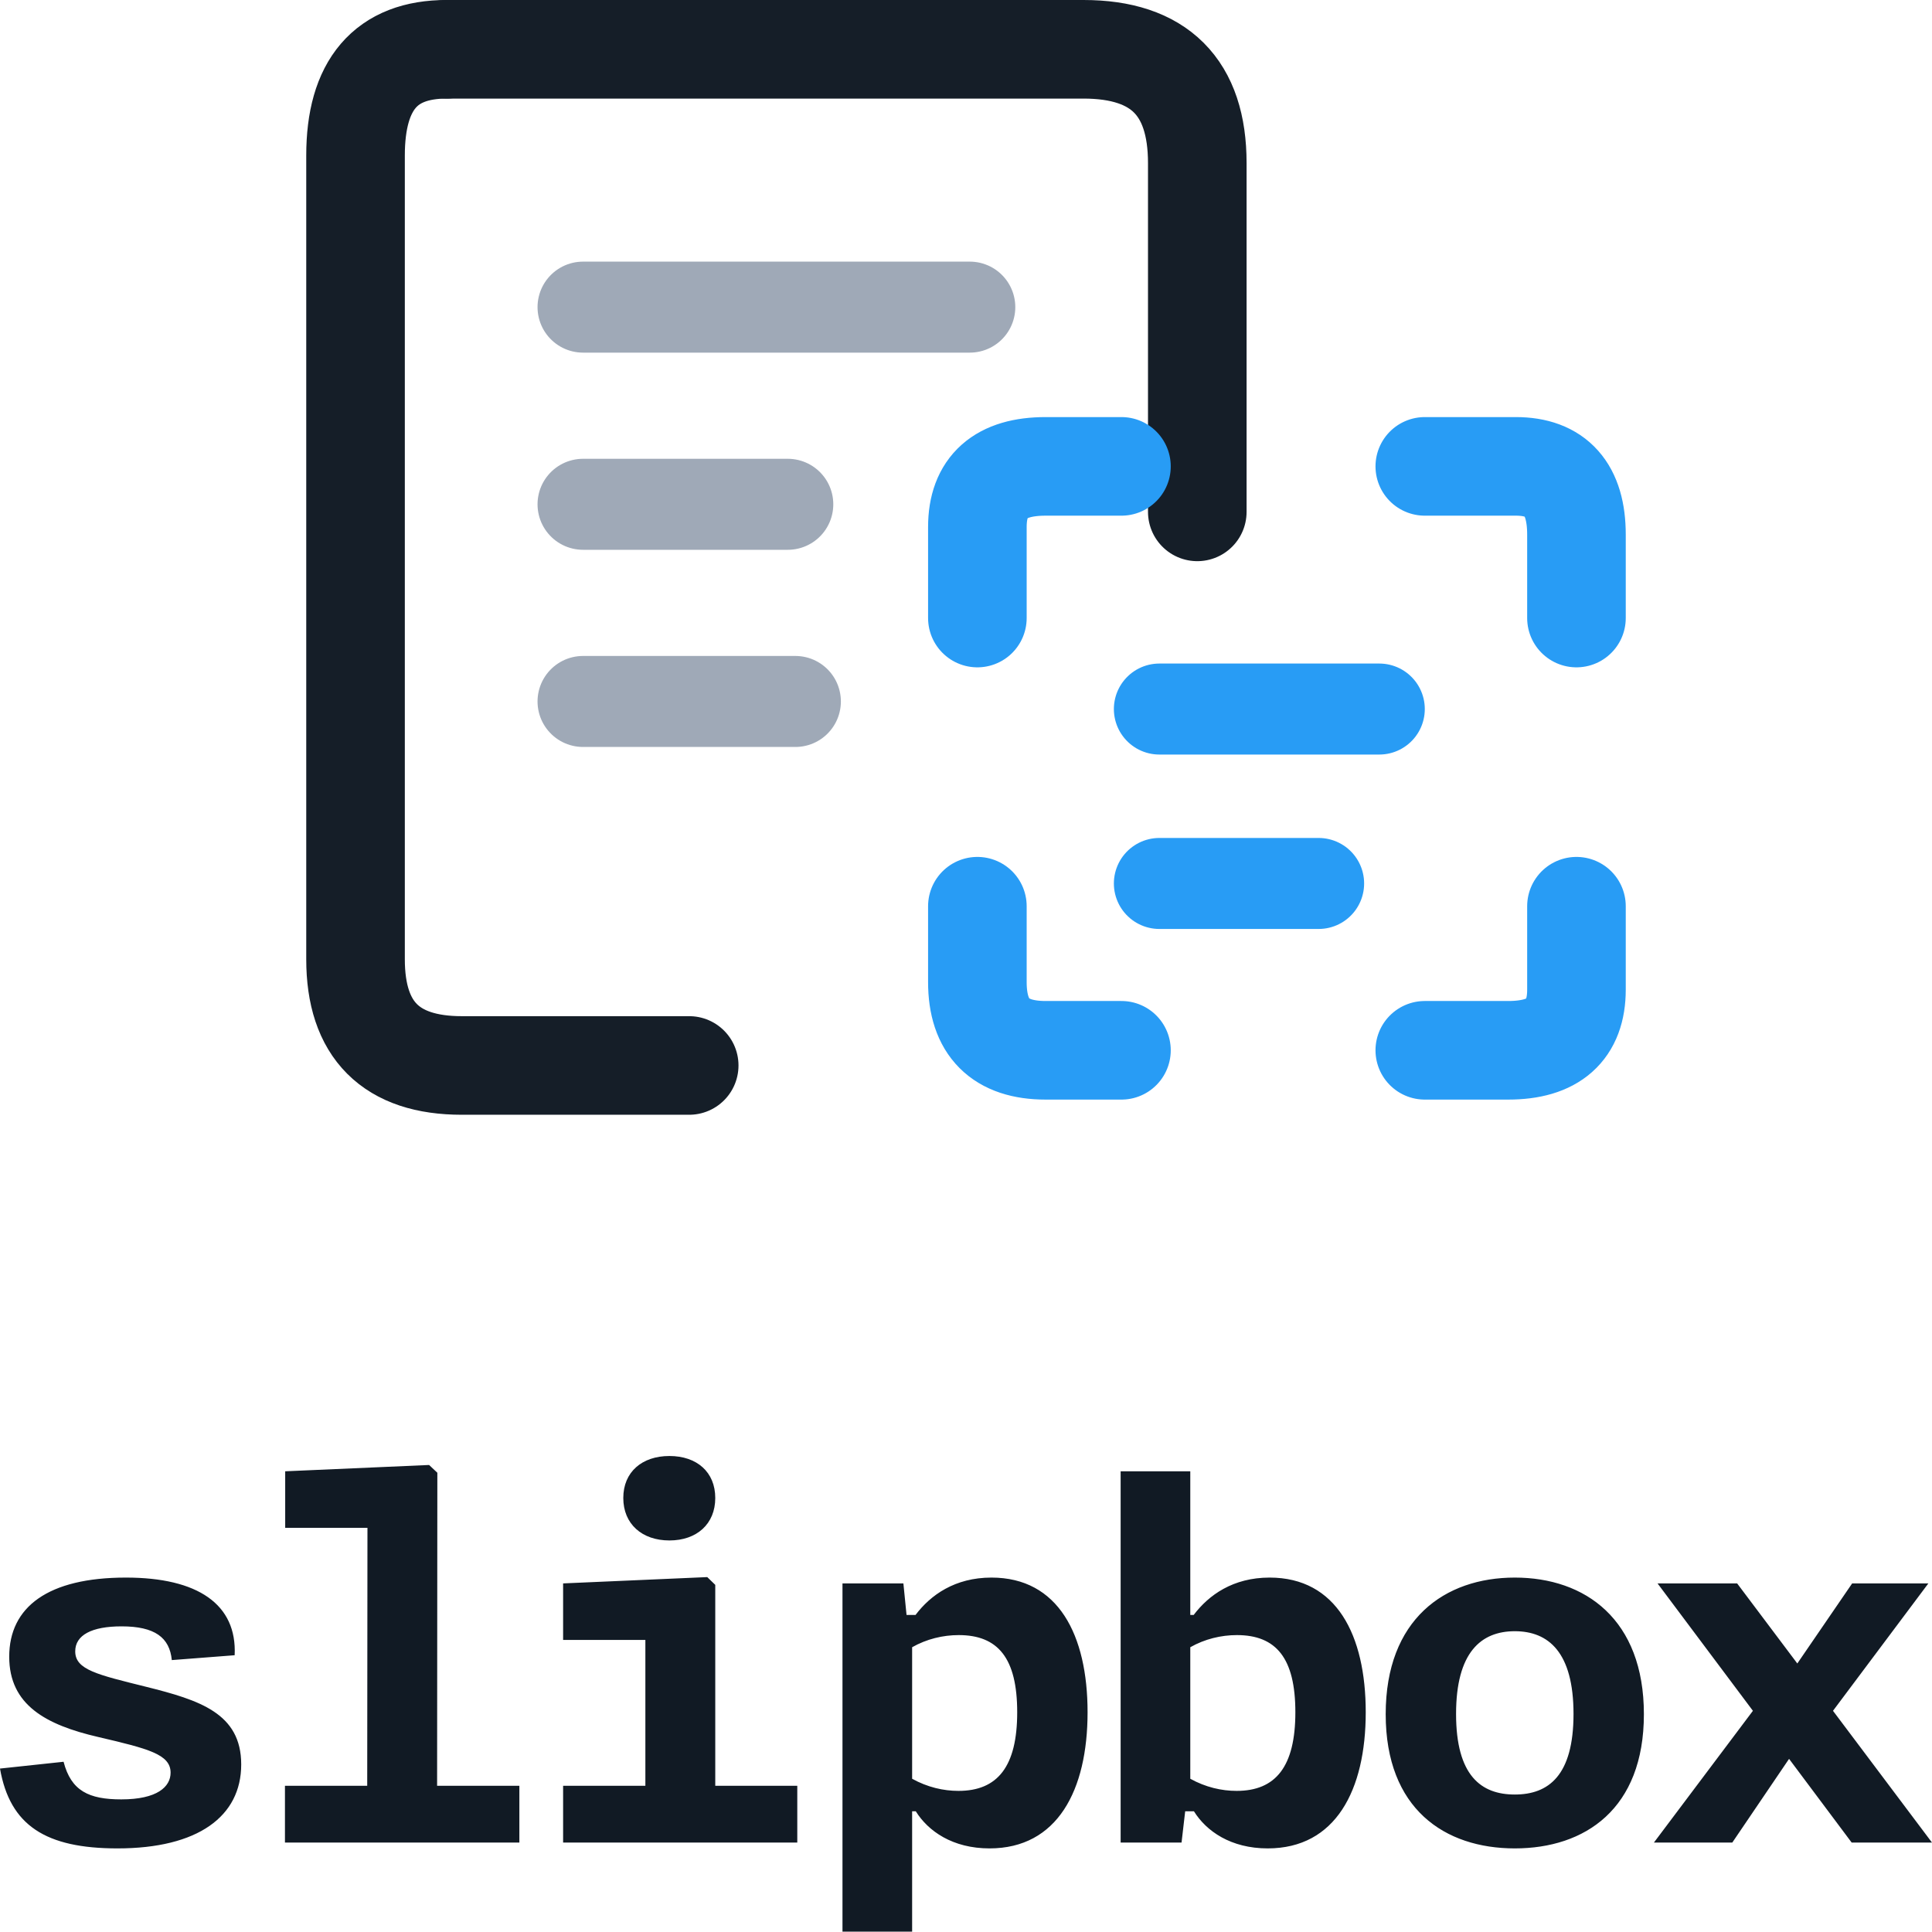
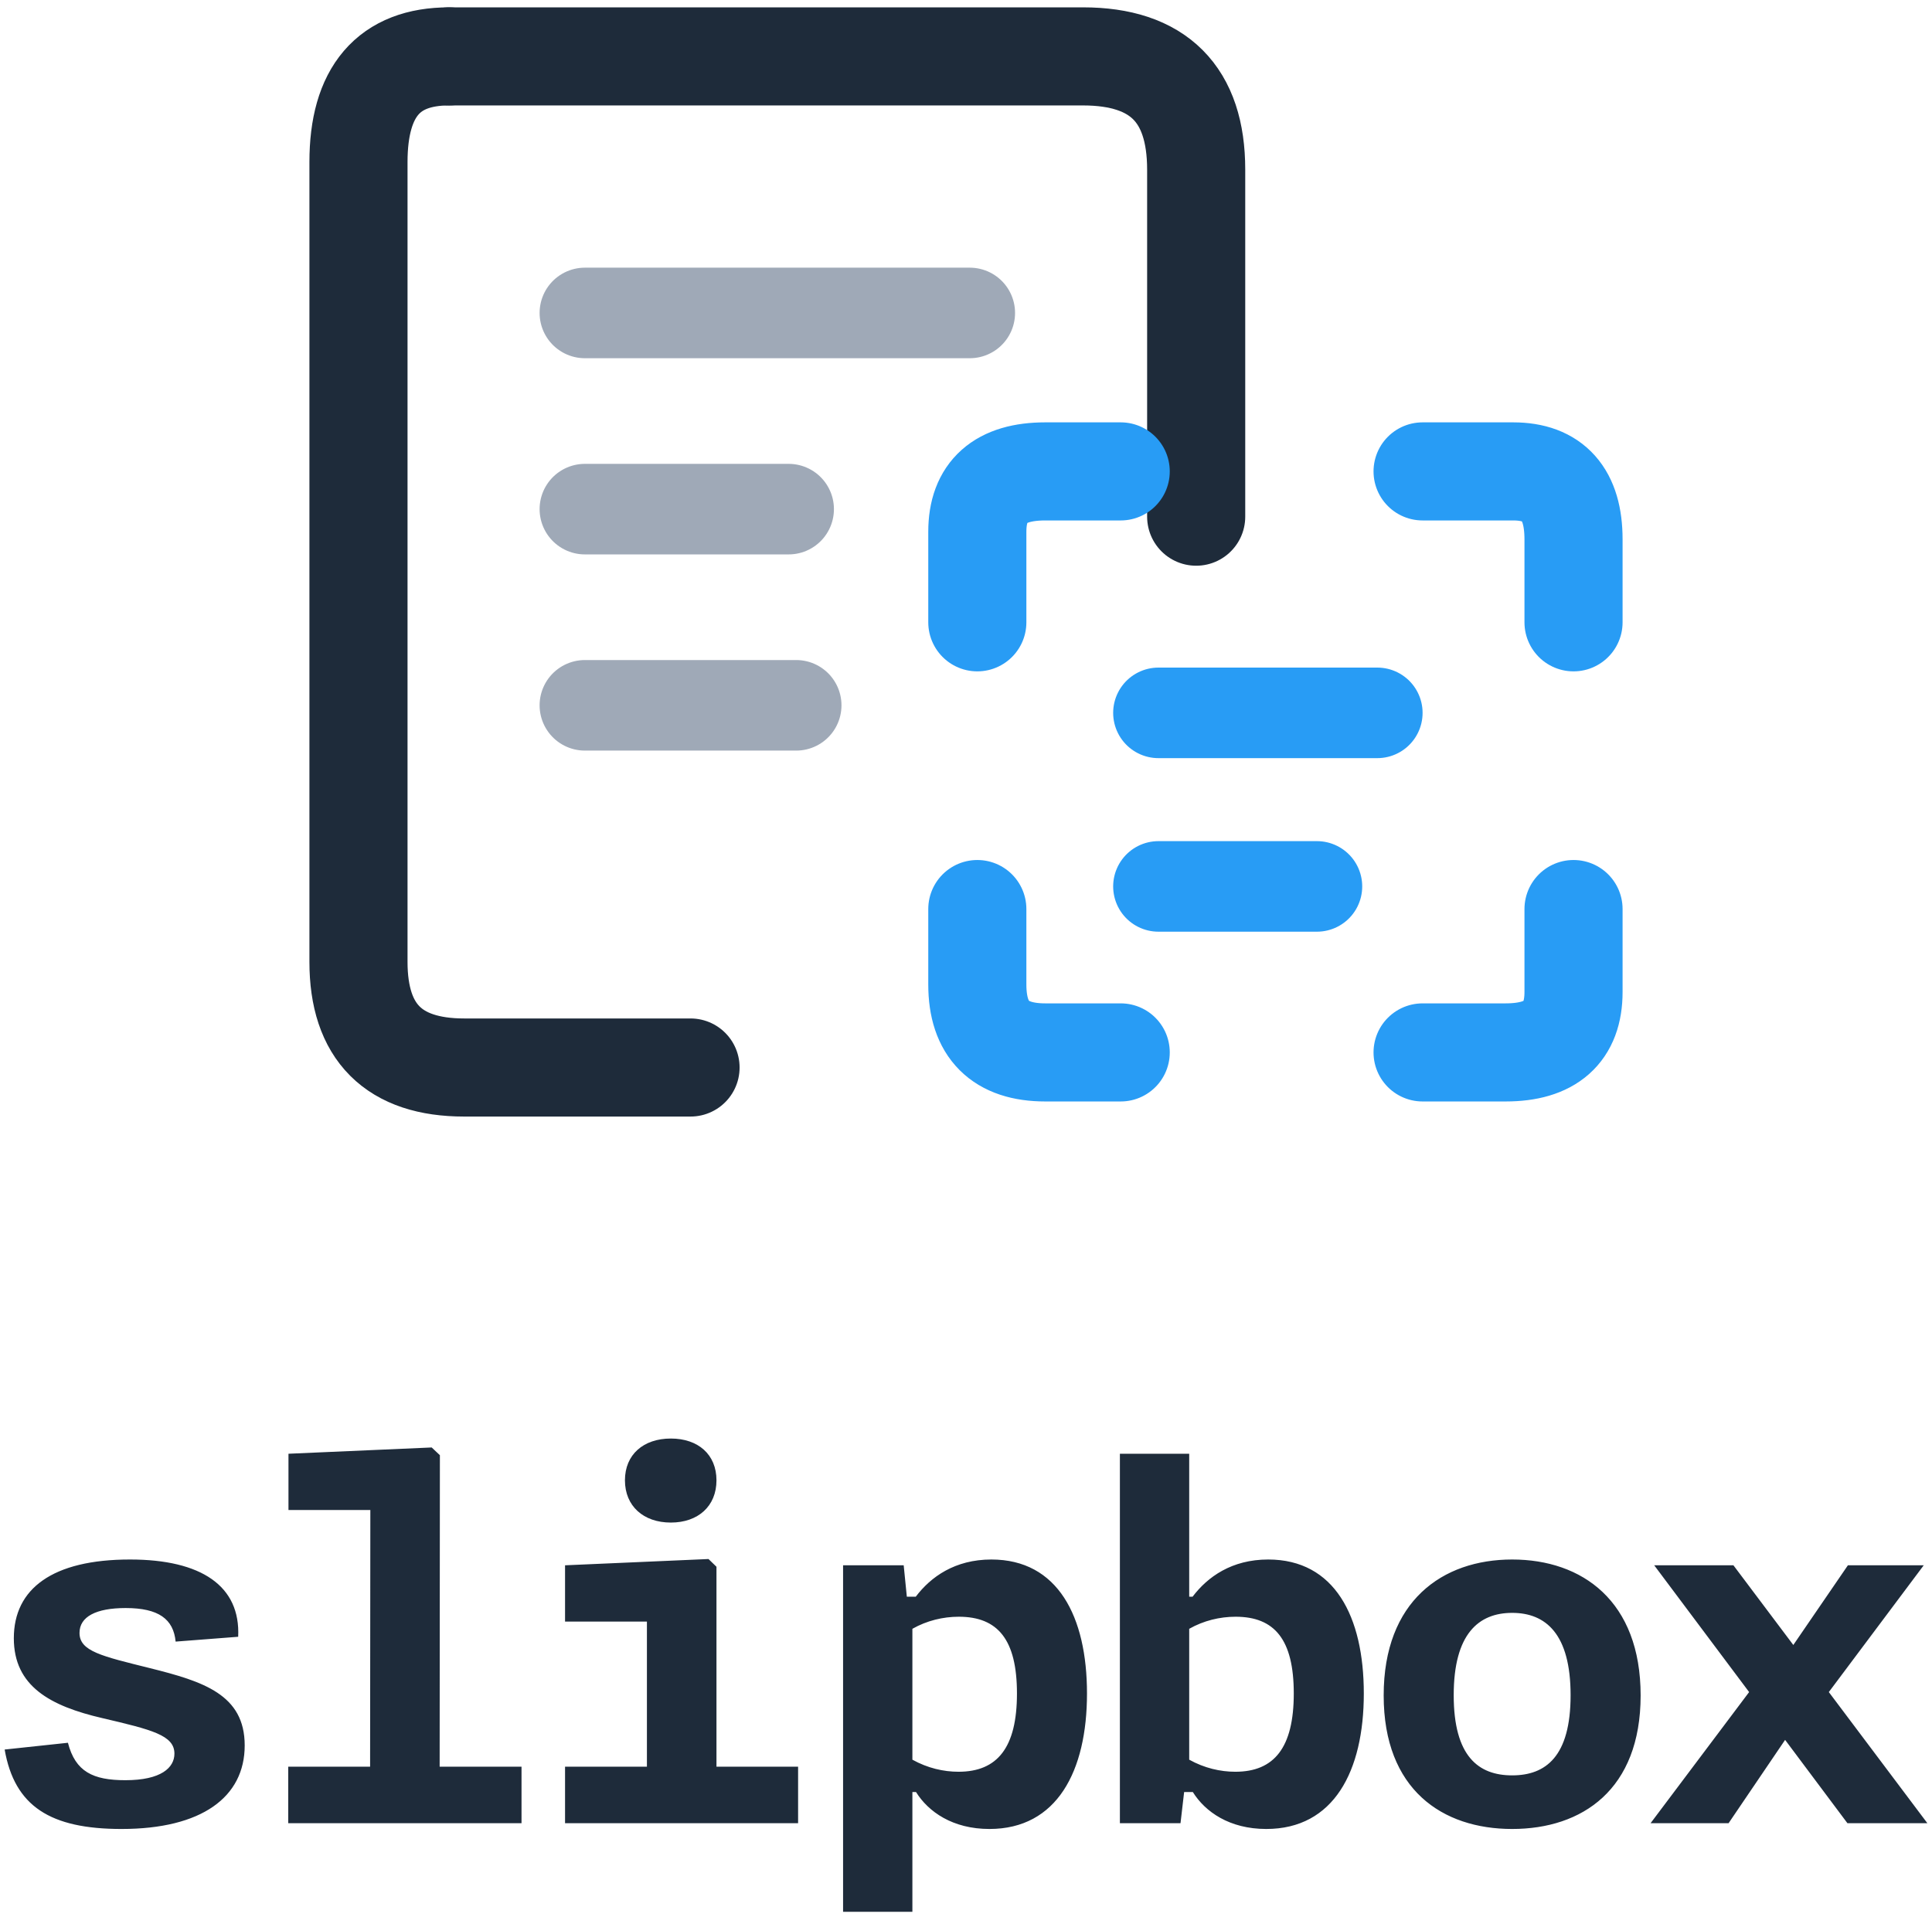
- <svg xmlns="http://www.w3.org/2000/svg" width="254.768" height="254.72" viewBox="0 0 254.768 254.72" version="1.1" id="svg39" xml:space="preserve">
+ <svg xmlns="http://www.w3.org/2000/svg" width="256" height="254" viewBox="122 565 256 254" version="1.1" id="svg39" xml:space="preserve">
  <defs id="defs39" />
-   <g id="g57" transform="translate(-106.6202,-565.9843)">
-     <g transform="translate(137.504,537.4843)" id="g15">
-       <g fill="none" stroke-linejoin="round" stroke-linecap="round" id="g14">
-         <path d="m 28,35 h 84 q 15,0 15,15 v 46" stroke="#151e28" stroke-width="13" id="path10" />
-         <path d="M 28,35 Q 16,35 16,49 v 106 q 0,14 14,14 h 30" stroke="#151e28" stroke-width="13" id="path11" />
-         <path d="M 46,69 H 97 M 46,95 h 27 m -27,26 h 28" stroke="#9fa9b7" stroke-width="12" id="path12" />
-         <path d="M 98,110 V 98 q 0,-8 9,-8 h 10 m 40,0 h 12 q 8,0 8,9 v 11 m 0,38 v 11 q 0,8 -9,8 h -11 m -40,0 h -10 q -9,0 -9,-9 v -10" stroke="#289cf5" stroke-width="13" id="path13" />
-         <path d="m 122,122 h 29 m -29,23 h 21" stroke="#289cf5" stroke-width="12" id="path14" />
-       </g>
+   <g transform="translate(153.5,537.4735)" id="g15">
+     <g fill="none" stroke-linejoin="round" stroke-linecap="round" id="g14">
+       <path d="m 28,35 h 84 q 15,0 15,15 v 46" stroke="#151e28" stroke-width="13" id="path10" style="stroke:#1e2b3a;stroke-opacity:1" />
+       <path d="M 28,35 Q 16,35 16,49 v 106 q 0,14 14,14 h 30" stroke="#151e28" stroke-width="13" id="path11" style="stroke:#1e2b3a;stroke-opacity:1" />
+       <path d="M 46,69 H 97 M 46,95 h 27 m -27,26 h 28" stroke="#9fa9b7" stroke-width="12" id="path12" />
+       <path d="M 98,110 V 98 q 0,-8 9,-8 h 10 m 40,0 h 12 q 8,0 8,9 v 11 m 0,38 v 11 q 0,8 -9,8 h -11 m -40,0 h -10 q -9,0 -9,-9 v -10" stroke="#289cf5" stroke-width="13" id="path13" />
+       <path d="m 122,122 h 29 m -29,23 h 21" stroke="#289cf5" stroke-width="12" id="path14" />
    </g>
-     <path style="font-weight:bold;font-size:64px;font-family:'Monaspace Neon';-inkscape-font-specification:'Monaspace Neon Bold';letter-spacing:-3;fill:#111a24" d="m 123.228,774.016 c -10.272,0 -15.392,3.872 -15.392,10.432 0,6.368 4.832,8.992 11.744,10.592 6.56,1.536 9.536,2.272 9.536,4.704 0,1.856 -1.76,3.52 -6.496,3.52 -4.288,0 -6.624,-1.12 -7.616,-4.96 l -8.384,0.896 c 1.312,7.52 6.048,10.528 15.488,10.528 10.624,0 16.32,-4.224 16.32,-11.072 0,-6.752 -5.504,-8.48 -12.544,-10.24 -6.432,-1.6 -9.344,-2.24 -9.344,-4.672 0,-2.144 2.176,-3.296 6.112,-3.296 4.384,0 6.336,1.472 6.624,4.448 l 8.288,-0.64 c 0.32,-6.72 -4.864,-10.24 -14.336,-10.24 z m 20.968,34.944 h 30.912 v -7.488 h -10.848 l 0.032,-41.28 -1.088,-1.024 -18.976,0.832 v 7.456 h 10.848 l -0.032,34.016 h -10.848 z m 36.68,0 h 30.88 v -7.488 h -10.816 v -26.496 l -1.056,-1.024 -19.008,0.832 v 7.456 h 10.848 v 19.232 h -10.848 z m 14.016,-39.84 c 3.616,0 6.048,-2.176 6.048,-5.6 0,-3.424 -2.432,-5.536 -6.048,-5.536 -3.616,0 -6.08,2.112 -6.08,5.536 0,3.424 2.464,5.6 6.08,5.6 z m 55.144,22.656 c 0,-10.208 -3.872,-17.76 -12.672,-17.76 -4.832,0 -8.032,2.304 -10.016,4.928 h -1.184 l -0.416,-4.16 h -8.032 v 45.92 h 9.184 v -15.872 h 0.48 c 1.632,2.624 4.864,4.896 9.728,4.896 8.96,0 12.928,-7.68 12.928,-17.952 z m -23.136,8.768 v -17.344 c 1.92,-1.088 4.064,-1.6 6.144,-1.6 5.184,0 7.712,3.04 7.712,10.176 0,7.168 -2.592,10.368 -7.744,10.368 -1.984,0 -4.096,-0.48 -6.112,-1.6 z m 59.816,-8.768 c 0,-10.208 -3.872,-17.76 -12.672,-17.76 -4.832,0 -8.032,2.304 -10.016,4.928 h -0.448 v -18.944 h -9.184 v 48.96 h 8.032 l 0.48,-4.128 h 1.152 c 1.632,2.624 4.864,4.896 9.728,4.896 8.96,0 12.928,-7.68 12.928,-17.952 z m -23.136,8.768 v -17.344 c 1.92,-1.088 4.064,-1.6 6.144,-1.6 5.184,0 7.712,3.04 7.712,10.176 0,7.168 -2.592,10.368 -7.744,10.368 -1.984,0 -4.096,-0.48 -6.112,-1.6 z m 59.816,-8.512 c 0,-12.512 -7.744,-18.016 -17.024,-18.016 -9.248,0 -17.024,5.504 -17.024,18.016 0,12.48 7.776,17.696 17.024,17.696 9.28,0 17.024,-5.216 17.024,-17.696 z m -9.28,-0.032 c 0,8.128 -3.296,10.624 -7.744,10.624 -4.448,0 -7.744,-2.496 -7.744,-10.624 0,-8.128 3.296,-10.912 7.744,-10.912 4.448,0 7.744,2.784 7.744,10.912 z m 11.08,-17.216 12.576,16.8 -13.056,17.376 h 10.336 l 7.488,-11.04 8.256,11.04 h 10.592 l -13.056,-17.376 12.576,-16.8 h -10.048 l -7.232,10.56 -7.936,-10.56 z" id="text46" aria-label="slipbox" />
  </g>
+   <path style="font-weight:bold;font-size:64px;font-family:'Monaspace Neon';-inkscape-font-specification:'Monaspace Neon Bold';letter-spacing:-3;fill:#1e2b3a" d="m 139.224,771.677 c -10.272,0 -15.392,3.872 -15.392,10.432 0,6.368 4.832,8.992 11.744,10.592 6.56,1.536 9.536,2.272 9.536,4.704 0,1.856 -1.76,3.52 -6.496,3.52 -4.288,0 -6.624,-1.12 -7.616,-4.96 l -8.384,0.896 c 1.312,7.52 6.048,10.528 15.488,10.528 10.624,0 16.32,-4.224 16.32,-11.072 0,-6.752 -5.504,-8.48 -12.544,-10.24 -6.432,-1.6 -9.344,-2.24 -9.344,-4.672 0,-2.144 2.176,-3.296 6.112,-3.296 4.384,0 6.336,1.472 6.624,4.448 l 8.288,-0.64 c 0.32,-6.72 -4.864,-10.24 -14.336,-10.24 z m 20.968,34.944 h 30.912 v -7.488 h -10.848 l 0.032,-41.28 -1.088,-1.024 -18.976,0.832 v 7.456 h 10.848 l -0.032,34.016 h -10.848 z m 36.68,0 h 30.88 v -7.488 h -10.816 v -26.496 l -1.056,-1.024 -19.008,0.832 v 7.456 h 10.848 v 19.232 h -10.848 z m 14.016,-39.84 c 3.616,0 6.048,-2.176 6.048,-5.6 0,-3.424 -2.432,-5.536 -6.048,-5.536 -3.616,0 -6.08,2.112 -6.08,5.536 0,3.424 2.464,5.6 6.08,5.6 z m 55.144,22.656 c 0,-10.208 -3.872,-17.76 -12.672,-17.76 -4.832,0 -8.032,2.304 -10.016,4.928 h -1.184 l -0.416,-4.16 h -8.032 v 45.92 h 9.184 v -15.872 h 0.48 c 1.632,2.624 4.864,4.896 9.728,4.896 8.96,0 12.928,-7.68 12.928,-17.952 z m -23.136,8.768 v -17.344 c 1.92,-1.088 4.064,-1.6 6.144,-1.6 5.184,0 7.712,3.04 7.712,10.176 0,7.168 -2.592,10.368 -7.744,10.368 -1.984,0 -4.096,-0.48 -6.112,-1.6 z m 59.816,-8.768 c 0,-10.208 -3.872,-17.76 -12.672,-17.76 -4.832,0 -8.032,2.304 -10.016,4.928 h -0.448 v -18.944 h -9.184 v 48.96 h 8.032 l 0.48,-4.128 h 1.152 c 1.632,2.624 4.864,4.896 9.728,4.896 8.96,0 12.928,-7.68 12.928,-17.952 z m -23.136,8.768 v -17.344 c 1.92,-1.088 4.064,-1.6 6.144,-1.6 5.184,0 7.712,3.04 7.712,10.176 0,7.168 -2.592,10.368 -7.744,10.368 -1.984,0 -4.096,-0.48 -6.112,-1.6 z m 59.816,-8.512 c 0,-12.512 -7.744,-18.016 -17.024,-18.016 -9.248,0 -17.024,5.504 -17.024,18.016 0,12.48 7.776,17.696 17.024,17.696 9.28,0 17.024,-5.216 17.024,-17.696 z m -9.28,-0.032 c 0,8.128 -3.296,10.624 -7.744,10.624 -4.448,0 -7.744,-2.496 -7.744,-10.624 0,-8.128 3.296,-10.912 7.744,-10.912 4.448,0 7.744,2.784 7.744,10.912 z m 11.08,-17.216 12.576,16.8 -13.056,17.376 h 10.336 l 7.488,-11.04 8.256,11.04 h 10.592 l -13.056,-17.376 12.576,-16.8 h -10.048 l -7.232,10.56 -7.936,-10.56 z" id="text46" aria-label="slipbox" />
</svg>
